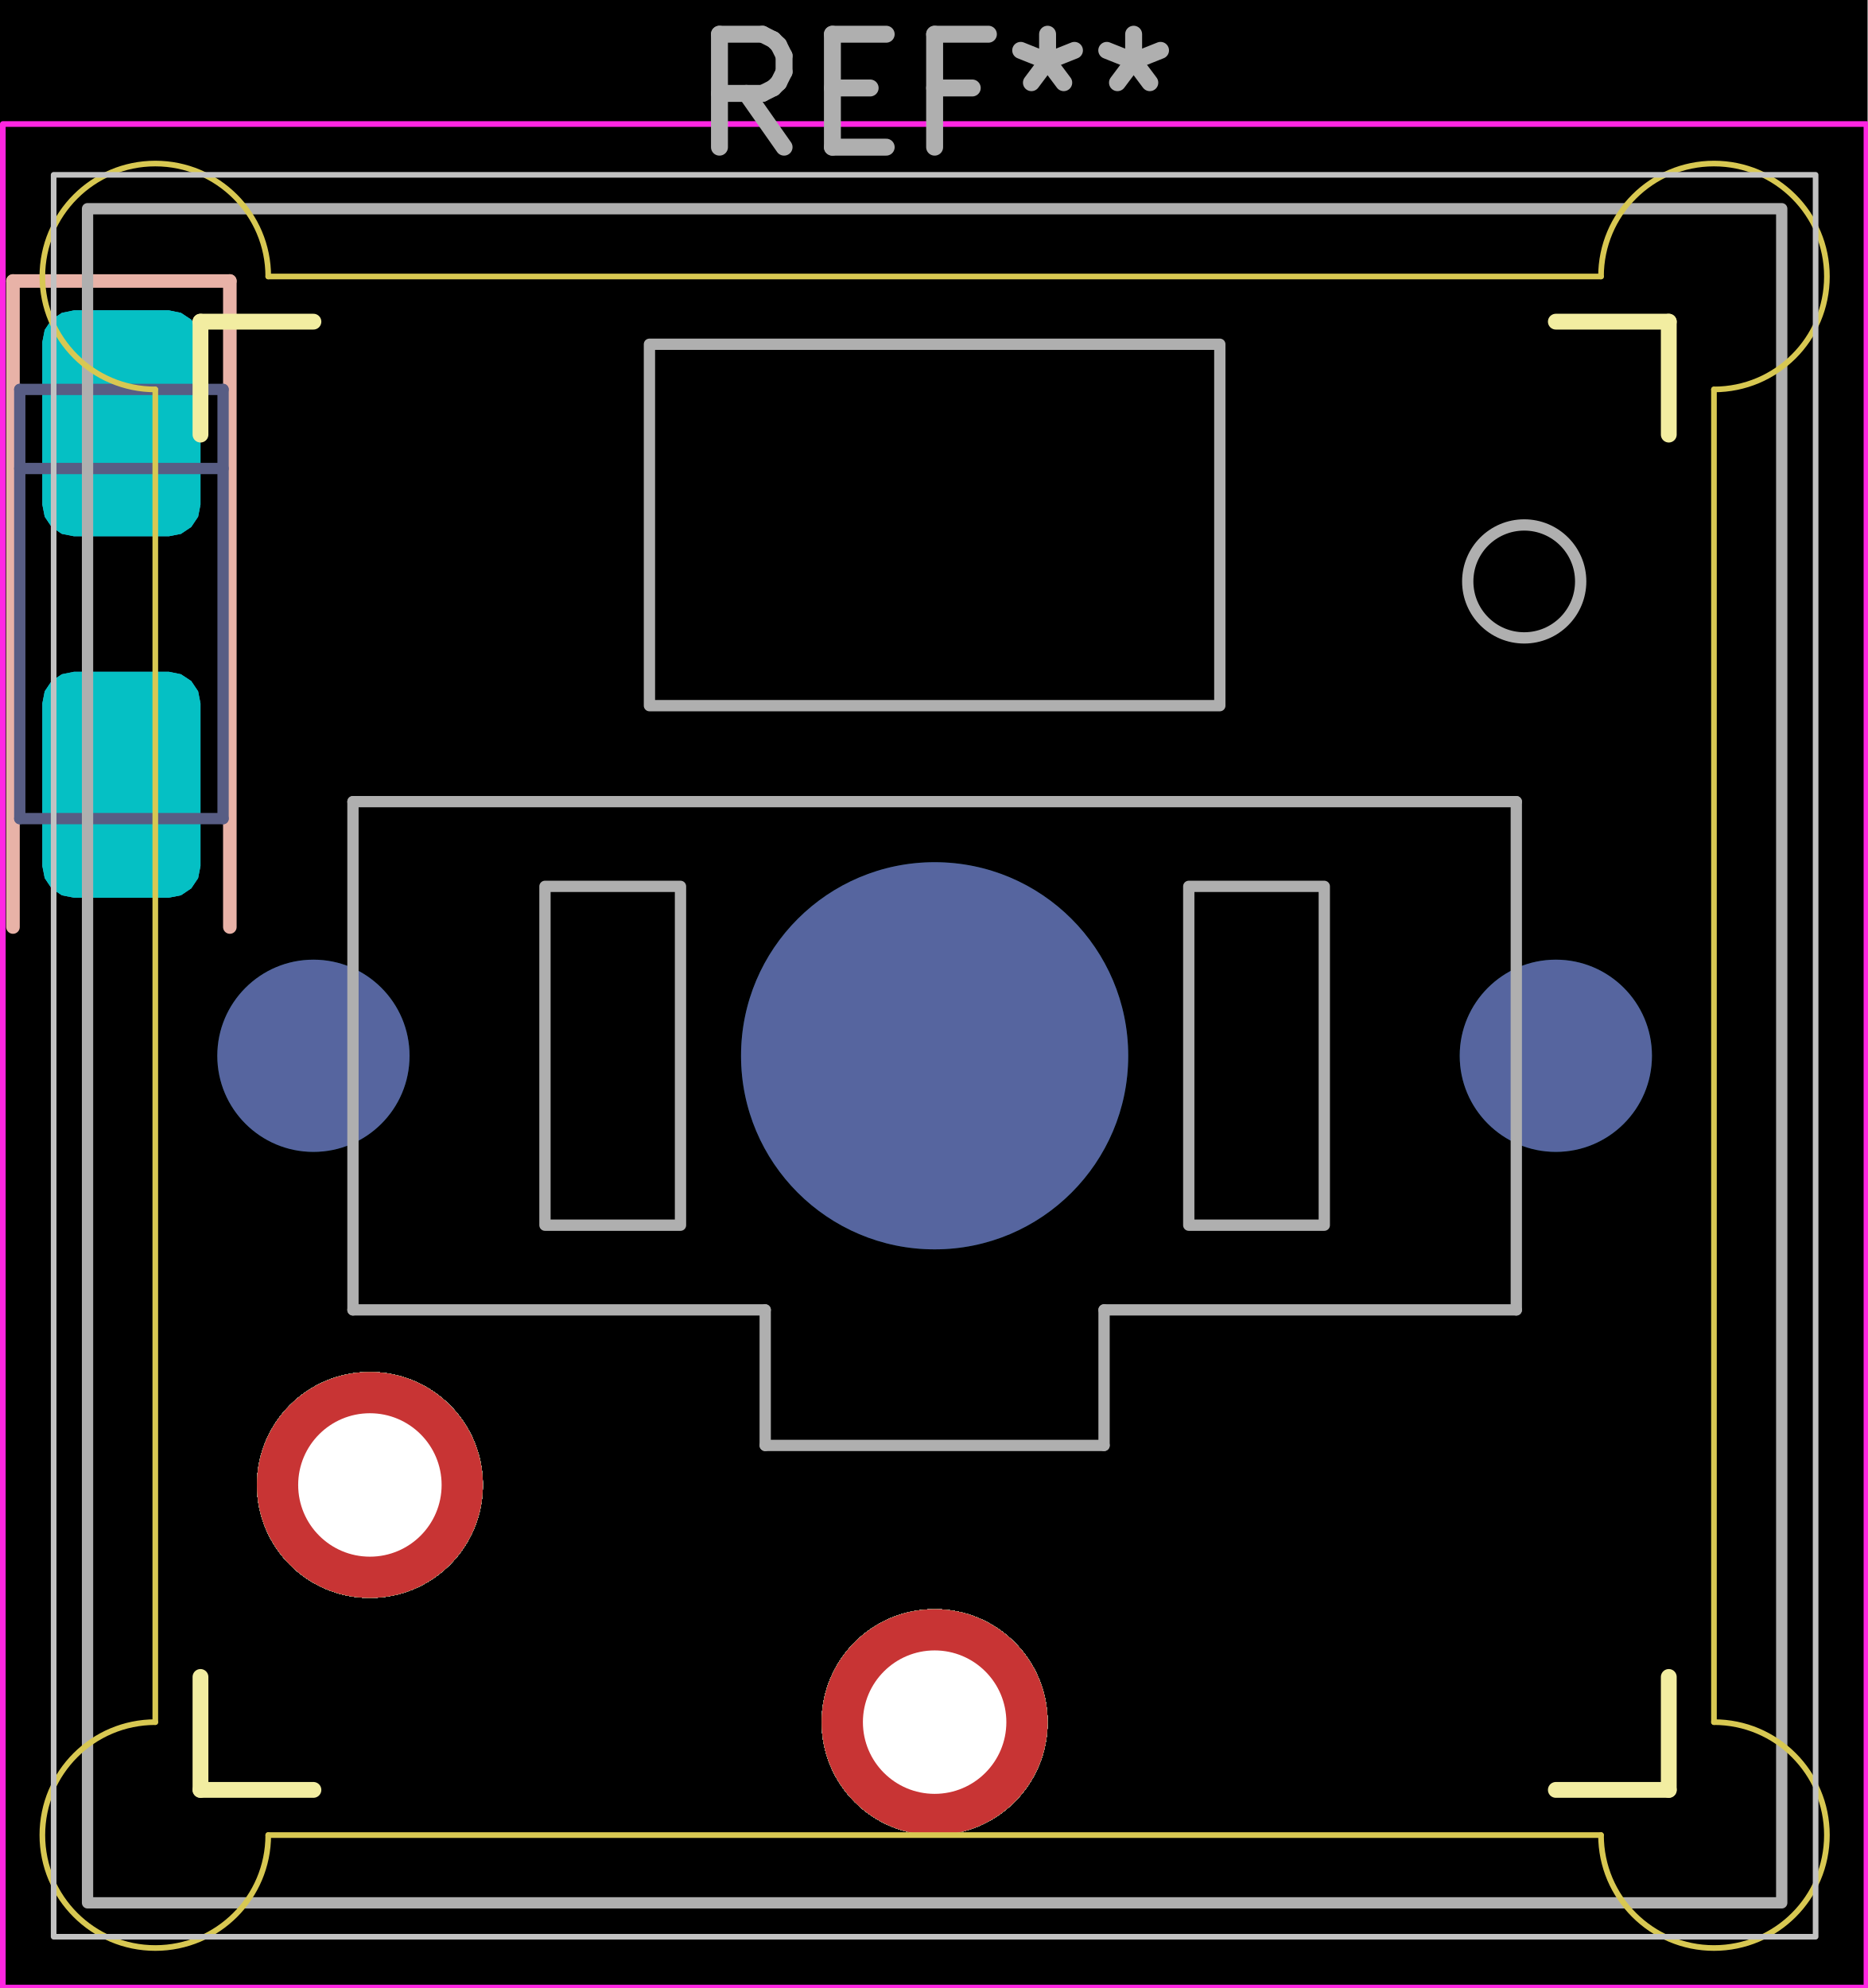
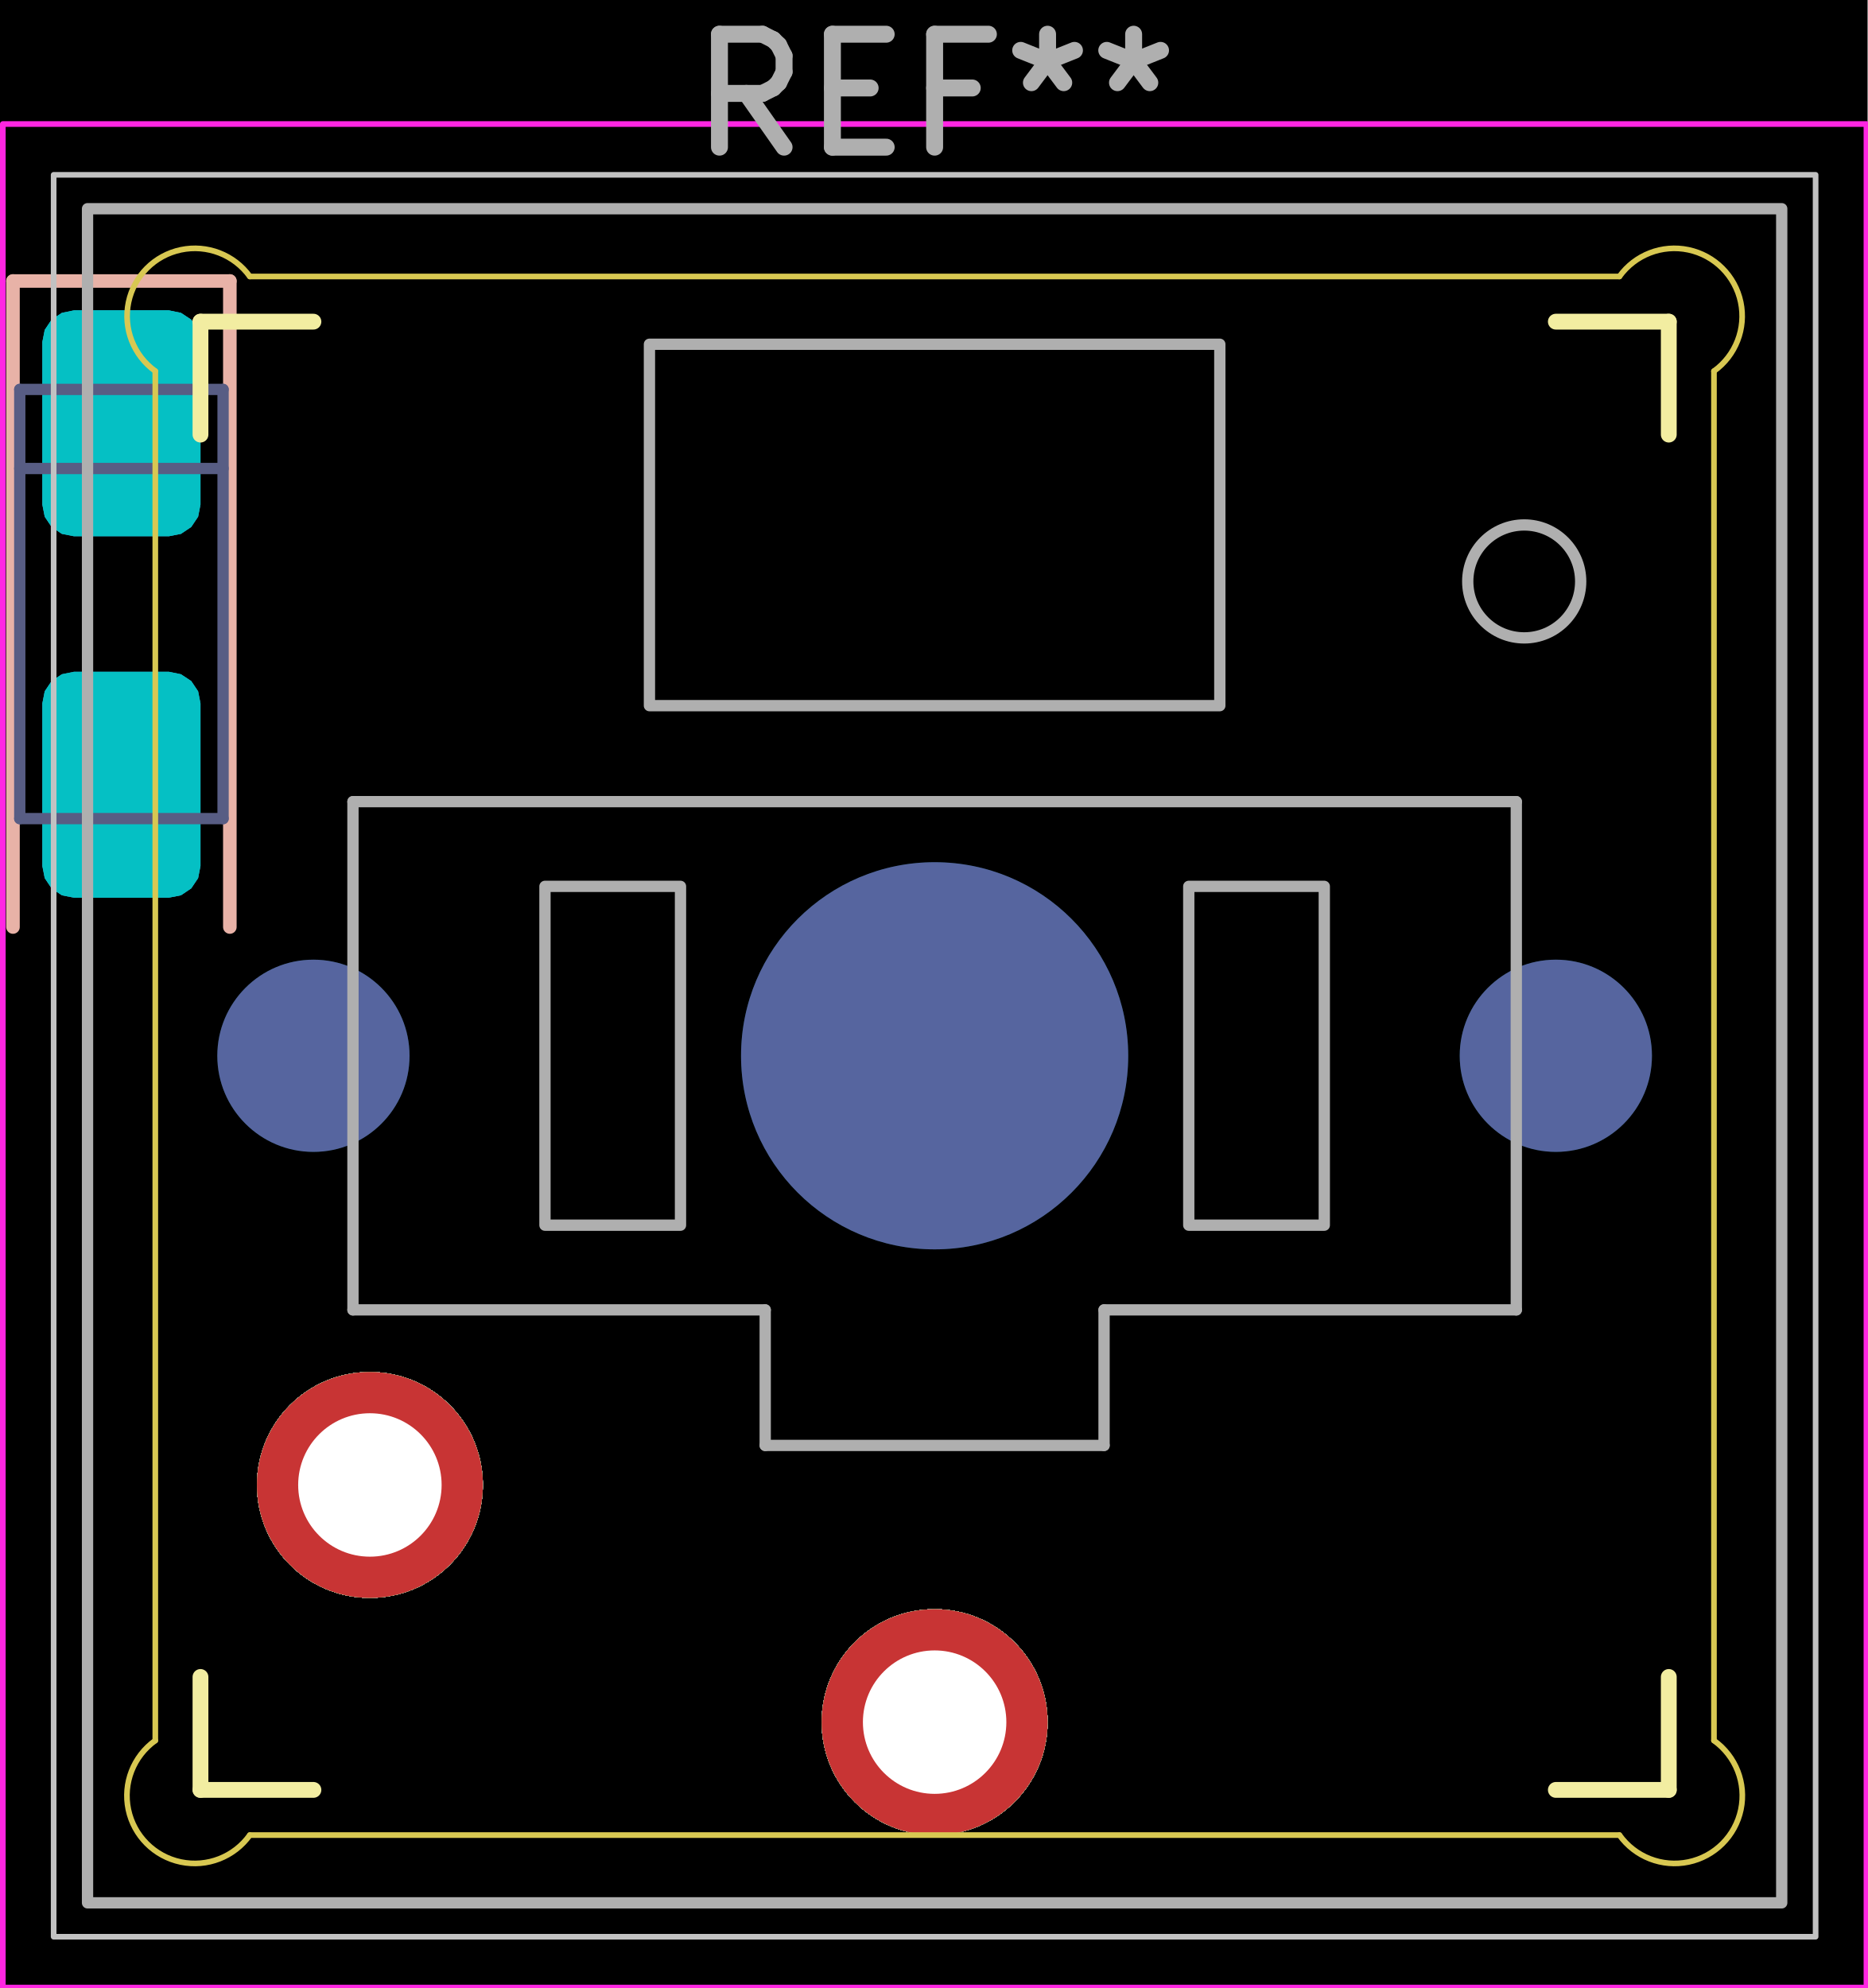
<svg xmlns="http://www.w3.org/2000/svg" version="1.1" width="100%" height="100%" viewBox="0 0 16.535 17.602" preserveAspectRatio="xMidYMid meet">
  <rect width="100%" height="100%" fill="black" />
  <g style="fill:#000000; fill-opacity:1;stroke:#000000; stroke-opacity:1; stroke-linecap:round; stroke-linejoin:round;" transform="translate(0 0) scale(1 1)">
</g>
  <g style="fill:#4D7FC4; fill-opacity:1; stroke:none;">
    <circle cx="3.275" cy="13.148" r="1" />
    <circle cx="8.275" cy="15.248" r="1" />
    <path style="fill:#4D7FC4; fill-opacity:1; stroke:none;fill-rule:evenodd;" d="M 0.655,7.948 0.548,7.927 0.457,7.866 0.396,7.775 0.375,7.668 0.375,6.228 0.396,6.121 0.457,6.03 0.548,5.97 0.655,5.948 1.495,5.948 1.602,5.97 1.693,6.03 1.754,6.121 1.775,6.228 1.775,7.668 1.754,7.775 1.693,7.866 1.602,7.927 1.495,7.948 Z" />
    <path style="fill:#4D7FC4; fill-opacity:1; stroke:none;fill-rule:evenodd;" d="M 0.655,4.748 0.548,4.727 0.457,4.666 0.396,4.575 0.375,4.468 0.375,3.028 0.396,2.921 0.457,2.83 0.548,2.77 0.655,2.748 1.495,2.748 1.602,2.77 1.693,2.83 1.754,2.921 1.775,3.028 1.775,4.468 1.754,4.575 1.693,4.666 1.602,4.727 1.495,4.748 Z" />
  </g>
  <g style="fill:#02FFEE; fill-opacity:0.4; stroke:none;">
    <circle cx="2.775" cy="9.348" r="0.851" />
    <circle cx="8.275" cy="9.348" r="1.714" />
    <circle cx="13.775" cy="9.348" r="0.851" />
    <circle cx="3.275" cy="13.148" r="1" />
    <circle cx="8.275" cy="15.248" r="1" />
    <path style="fill:#02FFEE; fill-opacity:0.4; stroke:none;fill-rule:evenodd;" d="M 0.655,7.948 0.548,7.927 0.457,7.866 0.396,7.775 0.375,7.668 0.375,6.228 0.396,6.121 0.457,6.03 0.548,5.97 0.655,5.948 1.495,5.948 1.602,5.97 1.693,6.03 1.754,6.121 1.775,6.228 1.775,7.668 1.754,7.775 1.693,7.866 1.602,7.927 1.495,7.948 Z" />
    <path style="fill:#02FFEE; fill-opacity:0.4; stroke:none;fill-rule:evenodd;" d="M 0.655,4.748 0.548,4.727 0.457,4.666 0.396,4.575 0.375,4.468 0.375,3.028 0.396,2.921 0.457,2.83 0.548,2.77 0.655,2.748 1.495,2.748 1.602,2.77 1.693,2.83 1.754,2.921 1.775,3.028 1.775,4.468 1.754,4.575 1.693,4.666 1.602,4.727 1.495,4.748 Z" />
    <path style="fill:#00C2C2; fill-opacity:0.9; stroke:none;fill-rule:evenodd;" d="M 0.655,7.948 0.548,7.927 0.457,7.866 0.396,7.775 0.375,7.668 0.375,6.228 0.396,6.121 0.457,6.03 0.548,5.97 0.655,5.948 1.495,5.948 1.602,5.97 1.693,6.03 1.754,6.121 1.775,6.228 1.775,7.668 1.754,7.775 1.693,7.866 1.602,7.927 1.495,7.948 Z" />
    <path style="fill:#00C2C2; fill-opacity:0.9; stroke:none;fill-rule:evenodd;" d="M 0.655,4.748 0.548,4.727 0.457,4.666 0.396,4.575 0.375,4.468 0.375,3.028 0.396,2.921 0.457,2.83 0.548,2.77 0.655,2.748 1.495,2.748 1.602,2.77 1.693,2.83 1.754,2.921 1.775,3.028 1.775,4.468 1.754,4.575 1.693,4.666 1.602,4.727 1.495,4.748 Z" />
  </g>
  <g style="fill:none;  stroke:#E8B2A7; stroke-width:0.12; stroke-opacity:1;  stroke-linecap:round; stroke-linejoin:round;">
    <path d="M0.115 2.488 L0.115 8.208 " />
    <path d="M2.035 2.488 L2.035 8.208 " />
    <path d="M0.115 2.488 L2.035 2.488 " />
  </g>
  <g style="fill:none;  stroke:#585D84; stroke-width:0.1; stroke-opacity:1;  stroke-linecap:round; stroke-linejoin:round;">
    <path d="M0.175 3.448 L0.175 7.248 " />
    <path d="M0.175 7.248 L1.975 7.248 " />
    <path d="M1.975 7.248 L1.975 3.448 " />
    <path d="M1.975 3.448 L0.175 3.448 " />
    <path d="M0.175 4.148 L1.975 4.148 " />
  </g>
  <g style="fill:#F2EDA1; fill-opacity:1; stroke:none;">
    <circle cx="3.275" cy="13.148" r="1" />
    <circle cx="8.275" cy="15.248" r="1" />
  </g>
  <g style="fill:#E8B2A7; fill-opacity:1; stroke:none;">
    <circle cx="3.275" cy="13.148" r="1" />
    <circle cx="8.275" cy="15.248" r="1" />
  </g>
  <g style="fill:#28CCD9; fill-opacity:1; stroke:none;">
    <circle cx="3.275" cy="13.148" r="1" />
    <circle cx="8.275" cy="15.248" r="1" />
  </g>
  <g style="fill:#A7A5C6; fill-opacity:1; stroke:none;">
    <circle cx="3.275" cy="13.148" r="1" />
    <circle cx="8.275" cy="15.248" r="1" />
  </g>
  <g style="fill:#F76F8E; fill-opacity:1; stroke:none;">
    <circle cx="3.275" cy="13.148" r="1" />
    <circle cx="8.275" cy="15.248" r="1" />
  </g>
  <g style="fill:#5BC3EB; fill-opacity:1; stroke:none;">
    <circle cx="3.275" cy="13.148" r="1" />
    <circle cx="8.275" cy="15.248" r="1" />
  </g>
  <g style="fill:#ED7C33; fill-opacity:1; stroke:none;">
    <circle cx="3.275" cy="13.148" r="1" />
    <circle cx="8.275" cy="15.248" r="1" />
  </g>
  <g style="fill:#F2EDA1; fill-opacity:1; stroke:none;">
    <circle cx="3.275" cy="13.148" r="1" />
    <circle cx="8.275" cy="15.248" r="1" />
  </g>
  <g style="fill:#E8B2A7; fill-opacity:1; stroke:none;">
    <circle cx="3.275" cy="13.148" r="1" />
    <circle cx="8.275" cy="15.248" r="1" />
  </g>
  <g style="fill:#28CCD9; fill-opacity:1; stroke:none;">
    <circle cx="3.275" cy="13.148" r="1" />
    <circle cx="8.275" cy="15.248" r="1" />
  </g>
  <g style="fill:#A7A5C6; fill-opacity:1; stroke:none;">
    <circle cx="3.275" cy="13.148" r="1" />
    <circle cx="8.275" cy="15.248" r="1" />
  </g>
  <g style="fill:#F76F8E; fill-opacity:1; stroke:none;">
    <circle cx="3.275" cy="13.148" r="1" />
    <circle cx="8.275" cy="15.248" r="1" />
  </g>
  <g style="fill:#5BC3EB; fill-opacity:1; stroke:none;">
    <circle cx="3.275" cy="13.148" r="1" />
    <circle cx="8.275" cy="15.248" r="1" />
  </g>
  <g style="fill:#ED7C33; fill-opacity:1; stroke:none;">
    <circle cx="3.275" cy="13.148" r="1" />
    <circle cx="8.275" cy="15.248" r="1" />
  </g>
  <g style="fill:#F2EDA1; fill-opacity:1; stroke:none;">
    <circle cx="3.275" cy="13.148" r="1" />
    <circle cx="8.275" cy="15.248" r="1" />
  </g>
  <g style="fill:#E8B2A7; fill-opacity:1; stroke:none;">
    <circle cx="3.275" cy="13.148" r="1" />
    <circle cx="8.275" cy="15.248" r="1" />
  </g>
  <g style="fill:#28CCD9; fill-opacity:1; stroke:none;">
    <circle cx="3.275" cy="13.148" r="1" />
    <circle cx="8.275" cy="15.248" r="1" />
  </g>
  <g style="fill:#A7A5C6; fill-opacity:1; stroke:none;">
    <circle cx="3.275" cy="13.148" r="1" />
    <circle cx="8.275" cy="15.248" r="1" />
  </g>
  <g style="fill:#F76F8E; fill-opacity:1; stroke:none;">
    <circle cx="3.275" cy="13.148" r="1" />
    <circle cx="8.275" cy="15.248" r="1" />
  </g>
  <g style="fill:#5BC3EB; fill-opacity:1; stroke:none;">
    <circle cx="3.275" cy="13.148" r="1" />
    <circle cx="8.275" cy="15.248" r="1" />
  </g>
  <g style="fill:#ED7C33; fill-opacity:1; stroke:none;">
    <circle cx="3.275" cy="13.148" r="1" />
    <circle cx="8.275" cy="15.248" r="1" />
  </g>
  <g style="fill:#8DCB81; fill-opacity:1; stroke:none;">
    <circle cx="3.275" cy="13.148" r="1" />
    <circle cx="8.275" cy="15.248" r="1" />
  </g>
  <g style="fill:#F2EDA1; fill-opacity:1; stroke:none;">
    <circle cx="3.275" cy="13.148" r="1" />
    <circle cx="8.275" cy="15.248" r="1" />
  </g>
  <g style="fill:#E8B2A7; fill-opacity:1; stroke:none;">
    <circle cx="3.275" cy="13.148" r="1" />
    <circle cx="8.275" cy="15.248" r="1" />
  </g>
  <g style="fill:#28CCD9; fill-opacity:1; stroke:none;">
    <circle cx="3.275" cy="13.148" r="1" />
    <circle cx="8.275" cy="15.248" r="1" />
  </g>
  <g style="fill:#A7A5C6; fill-opacity:1; stroke:none;">
    <circle cx="3.275" cy="13.148" r="1" />
    <circle cx="8.275" cy="15.248" r="1" />
  </g>
  <g style="fill:#DB628B; fill-opacity:1; stroke:none;">
    <circle cx="3.275" cy="13.148" r="1" />
    <circle cx="8.275" cy="15.248" r="1" />
  </g>
  <g style="fill:#4FCBCB; fill-opacity:1; stroke:none;">
    <circle cx="3.275" cy="13.148" r="1" />
    <circle cx="8.275" cy="15.248" r="1" />
  </g>
  <g style="fill:#CE7D2C; fill-opacity:1; stroke:none;">
    <circle cx="3.275" cy="13.148" r="1" />
    <circle cx="8.275" cy="15.248" r="1" />
  </g>
  <g style="fill:#7FC87F; fill-opacity:1; stroke:none;">
    <circle cx="3.275" cy="13.148" r="1" />
    <circle cx="8.275" cy="15.248" r="1" />
  </g>
  <g style="fill:#C83434; fill-opacity:1; stroke:none;">
    <circle cx="3.275" cy="13.148" r="1" />
    <circle cx="8.275" cy="15.248" r="1" />
  </g>
  <g style="fill:#D864FF; fill-opacity:0.4; stroke:none;">
    <circle cx="2.775" cy="9.348" r="0.851" />
    <circle cx="8.275" cy="9.348" r="1.714" />
    <circle cx="13.775" cy="9.348" r="0.851" />
  </g>
  <g style="fill:none;  stroke:#F2EDA1; stroke-width:0.14; stroke-opacity:1;  stroke-linecap:round; stroke-linejoin:round;">
    <path d="M1.775 3.848 L1.775 2.848 " />
    <path d="M1.775 15.848 L1.775 14.848 " />
    <path d="M1.775 15.848 L2.775 15.848 " />
    <path d="M2.775 2.848 L1.775 2.848 " />
    <path d="M13.775 15.848 L14.775 15.848 " />
    <path d="M14.775 2.848 L13.775 2.848 " />
    <path d="M14.775 2.848 L14.775 3.848 " />
    <path d="M14.775 14.848 L14.775 15.848 " />
    <path style="fill:none;  stroke:#FF26E2; stroke-width:0.05; stroke-opacity:1;  stroke-linecap:round; stroke-linejoin:round;fill:none" d="M 0.025,1.098 16.525,1.098 16.525,17.598 0.025,17.598 Z" />
  </g>
  <g style="fill:none;  stroke:#AFAFAF; stroke-width:0.15; stroke-opacity:1;  stroke-linecap:round; stroke-linejoin:round;">
    <text x="8.275" y="1.348" textLength="4.536" font-size="1.333" lengthAdjust="spacingAndGlyphs" text-anchor="middle" opacity="0" stroke-opacity="0">REF**</text>
    <g class="stroked-text">
      <path d="M6.942 1.303 L6.608 0.827 " />
      <path d="M6.37 1.303 L6.37 0.303 " />
      <path d="M6.37 0.303 L6.751 0.303 " />
      <path d="M6.751 0.303 L6.846 0.351 " />
      <path d="M6.846 0.351 L6.894 0.398 " />
      <path d="M6.894 0.398 L6.942 0.494 " />
      <path d="M6.942 0.494 L6.942 0.636 " />
      <path d="M6.942 0.636 L6.894 0.732 " />
      <path d="M6.894 0.732 L6.846 0.779 " />
      <path d="M6.846 0.779 L6.751 0.827 " />
      <path d="M6.751 0.827 L6.37 0.827 " />
      <path d="M7.37 0.779 L7.704 0.779 " />
      <path d="M7.846 1.303 L7.37 1.303 " />
      <path d="M7.37 1.303 L7.37 0.303 " />
      <path d="M7.37 0.303 L7.846 0.303 " />
      <path d="M8.608 0.779 L8.275 0.779 " />
      <path d="M8.275 1.303 L8.275 0.303 " />
      <path d="M8.275 0.303 L8.751 0.303 " />
      <path d="M9.275 0.303 L9.275 0.541 " />
      <path d="M9.037 0.446 L9.275 0.541 " />
      <path d="M9.275 0.541 L9.513 0.446 " />
      <path d="M9.132 0.732 L9.275 0.541 " />
      <path d="M9.275 0.541 L9.418 0.732 " />
      <path d="M10.037 0.303 L10.037 0.541 " />
      <path d="M9.799 0.446 L10.037 0.541 " />
      <path d="M10.037 0.541 L10.275 0.446 " />
      <path d="M9.894 0.732 L10.037 0.541 " />
      <path d="M10.037 0.541 L10.18 0.732 " />
    </g>
  </g>
  <g style="fill:none;  stroke:#AFAFAF; stroke-width:0.1; stroke-opacity:1;  stroke-linecap:round; stroke-linejoin:round;">
    <path d="M3.125 7.098 L3.125 11.598 " />
    <path d="M3.125 7.098 L13.425 7.098 " />
    <path d="M3.125 11.598 L6.775 11.598 " />
    <path d="M6.775 12.798 L6.775 11.598 " />
    <path d="M9.775 11.598 L9.775 12.798 " />
    <path d="M9.775 12.798 L6.775 12.798 " />
    <path d="M13.425 7.098 L13.425 11.598 " />
    <path d="M13.425 11.598 L9.775 11.598 " />
    <path style="fill:none;  stroke:#AFAFAF; stroke-width:0.1; stroke-opacity:1;  stroke-linecap:round; stroke-linejoin:round;fill:none" d="M 0.775,1.848 15.775,1.848 15.775,16.848 0.775,16.848 Z" />
    <path style="fill:none;  stroke:#AFAFAF; stroke-width:0.1; stroke-opacity:1;  stroke-linecap:round; stroke-linejoin:round;fill:none" d="M 5.75,3.048 10.8,3.048 10.8,6.248 5.75,6.248 Z" />
    <path style="fill:none;  stroke:#AFAFAF; stroke-width:0.1; stroke-opacity:1;  stroke-linecap:round; stroke-linejoin:round;fill:none" d="M 4.825,7.848 6.025,7.848 6.025,10.848 4.825,10.848 Z" />
    <path style="fill:none;  stroke:#AFAFAF; stroke-width:0.1; stroke-opacity:1;  stroke-linecap:round; stroke-linejoin:round;fill:none" d="M 10.525,7.848 11.725,7.848 11.725,10.848 10.525,10.848 Z" />
    <circle cx="13.495" cy="5.148" r="0.5" />
  </g>
  <g style="fill:none;  stroke:#D8C852; stroke-width:0.05; stroke-opacity:1;  stroke-linecap:round; stroke-linejoin:round;">
-     <path d="M2.375 2.448 L14.175 2.448 " />
-     <path d="M15.175 3.448 L15.175 15.248 " />
-     <path d="M14.175 16.248 L2.375 16.248 " />
-     <path d="M1.375 15.248 L1.375 3.448 " />
-     <path d="M15.175 3.448 A1 1 0.0 1 0 14.175 2.448" />
-     <path d="M14.175 16.248 A1 1 0.0 1 0 15.175 15.248" />
-     <path d="M1.375 15.248 A1 1 0.0 1 0 2.375 16.248" />
-     <path d="M2.375 2.448 A1 1 0.0 1 0 1.375 3.448" />
+     <path d="M2.212 2.448 L14.338 2.448 " />
+     <path d="M15.175 3.286 L15.175 15.411 " />
+     <path d="M14.338 16.248 L2.212 16.248 " />
+     <path d="M1.375 15.411 L1.375 3.286 " />
+     <path d="M15.175 3.286 A0.6 0.6 0.0 1 0 14.338 2.448" />
+     <path d="M14.338 16.248 A0.6 0.6 0.0 1 0 15.175 15.411" />
+     <path d="M1.375 15.411 A0.6 0.6 0.0 1 0 2.212 16.248" />
+     <path d="M2.212 2.448 A0.6 0.6 0.0 1 0 1.375 3.286" />
    <path style="fill:none;  stroke:#C2C2C2; stroke-width:0.05; stroke-opacity:1;  stroke-linecap:round; stroke-linejoin:round;fill:none" d="M 0.475,1.548 16.075,1.548 16.075,17.148 0.475,17.148 Z" />
  </g>
  <g style="fill:#FFFFFF; fill-opacity:1; stroke:none;">
    <circle cx="3.275" cy="13.148" r="0.635" />
  </g>
  <g style="fill:#FFFFFF; fill-opacity:1; stroke:none;">
    <circle cx="8.275" cy="15.248" r="0.635" />
  </g>
</svg>
